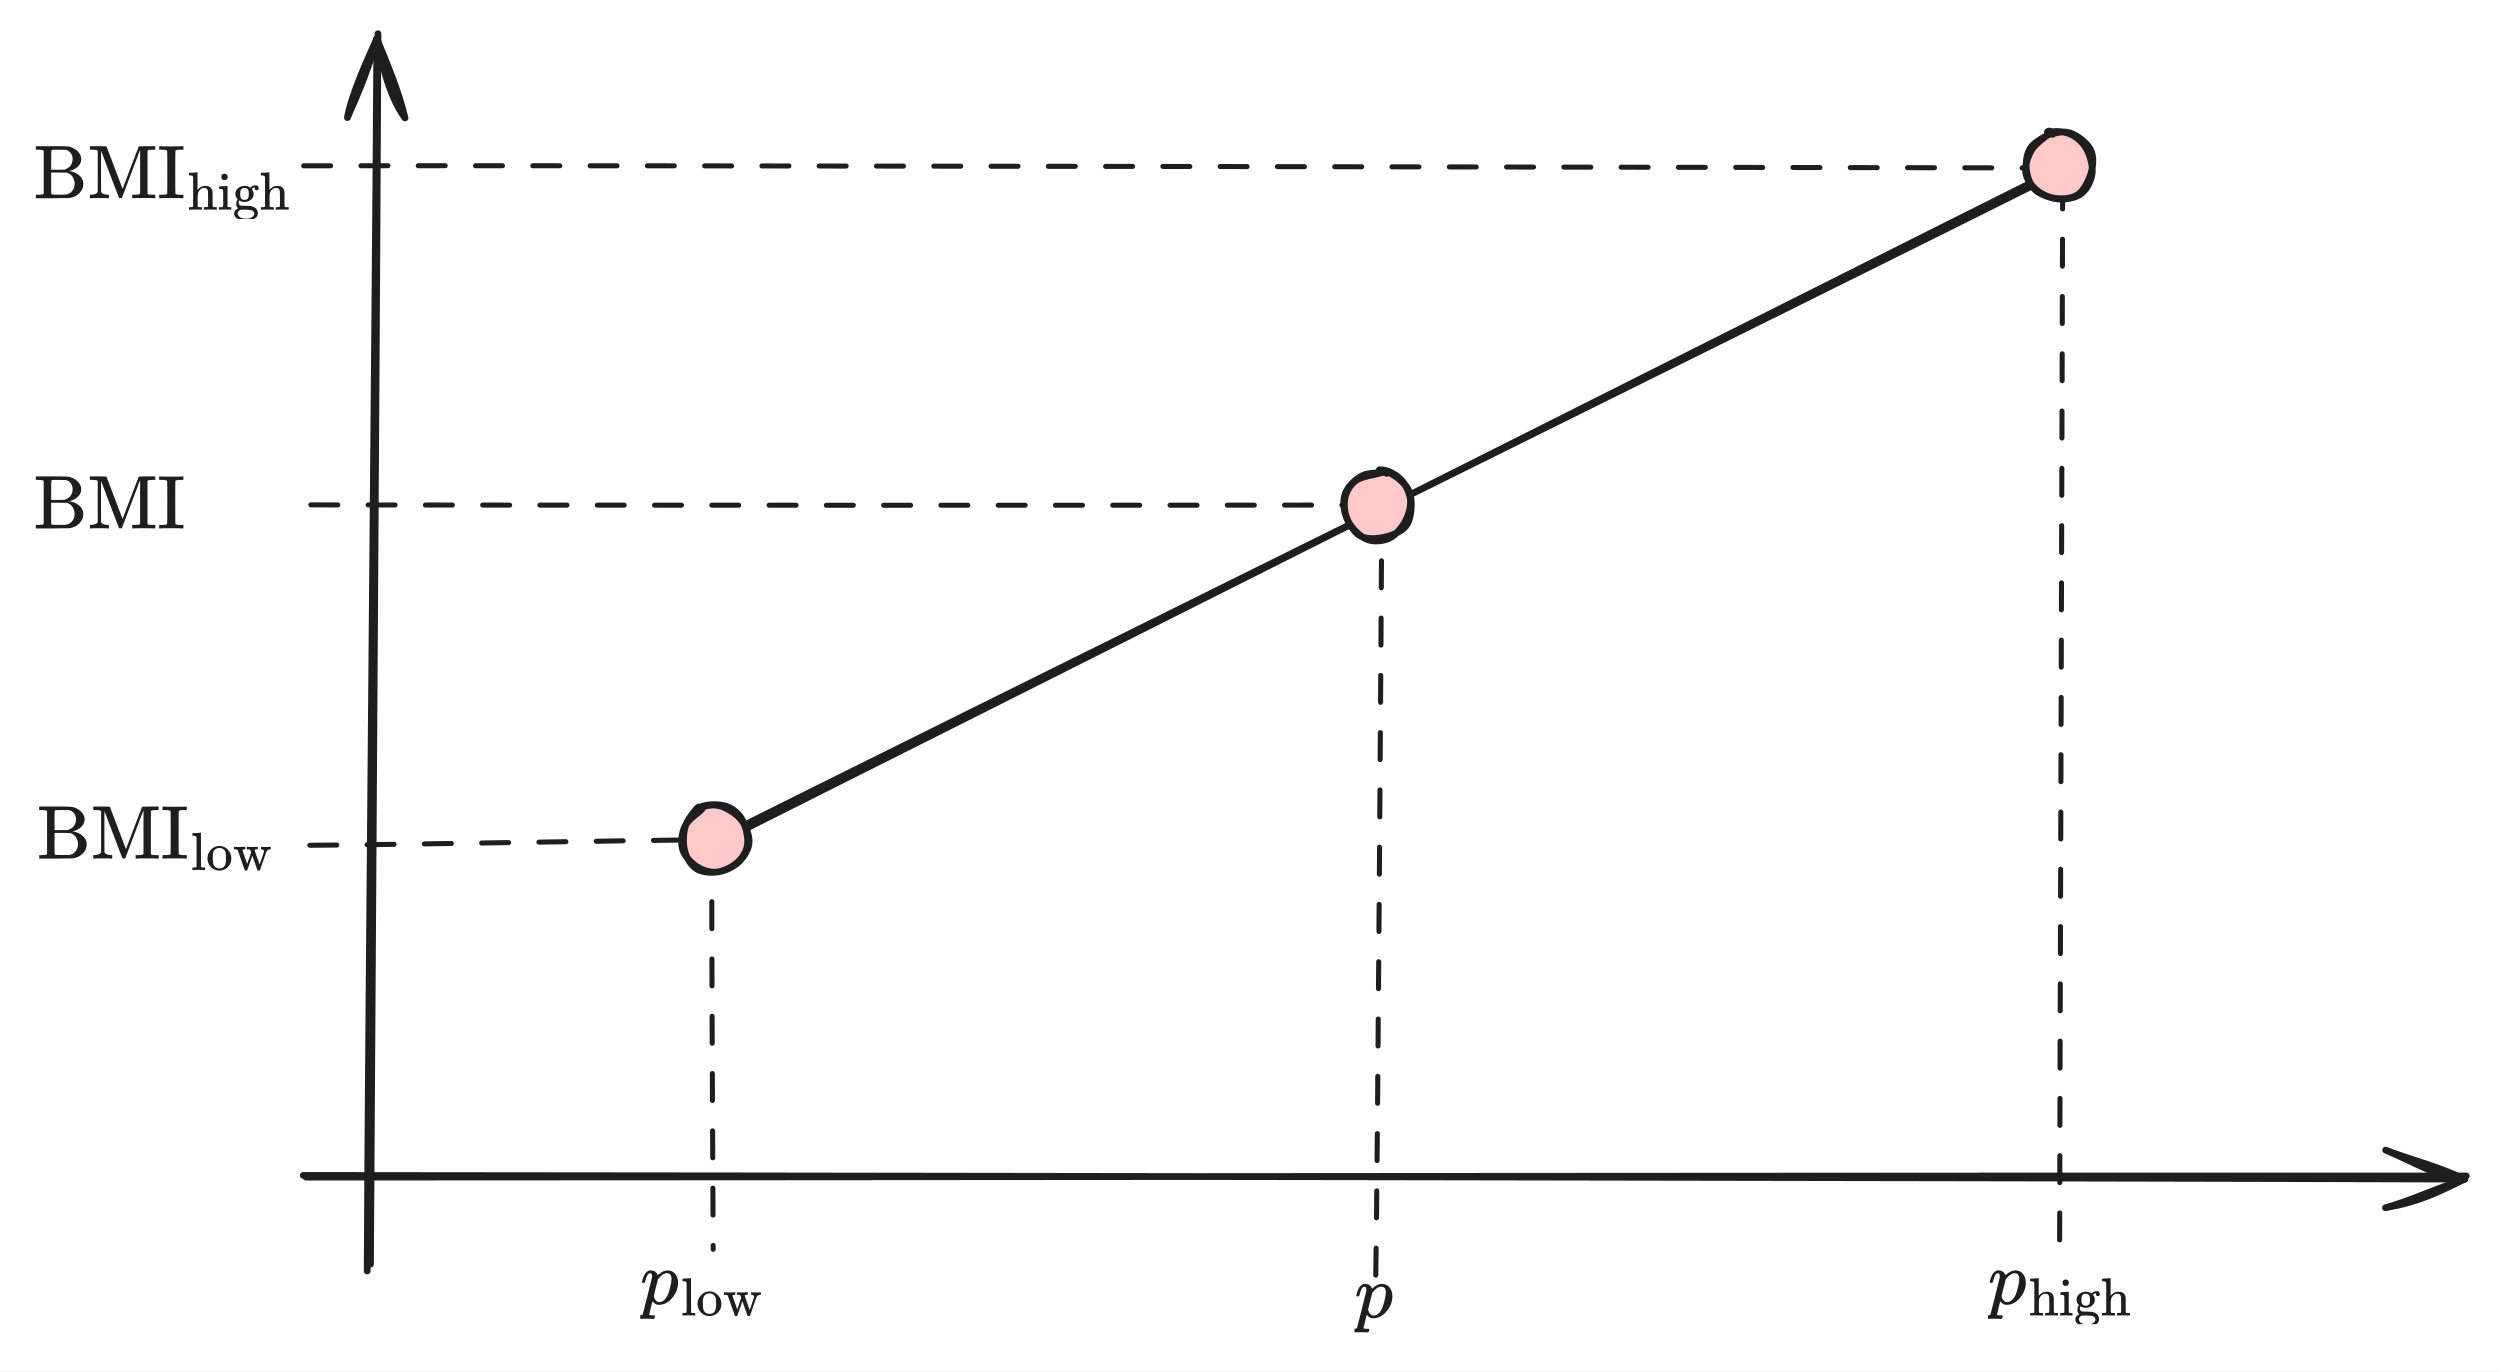
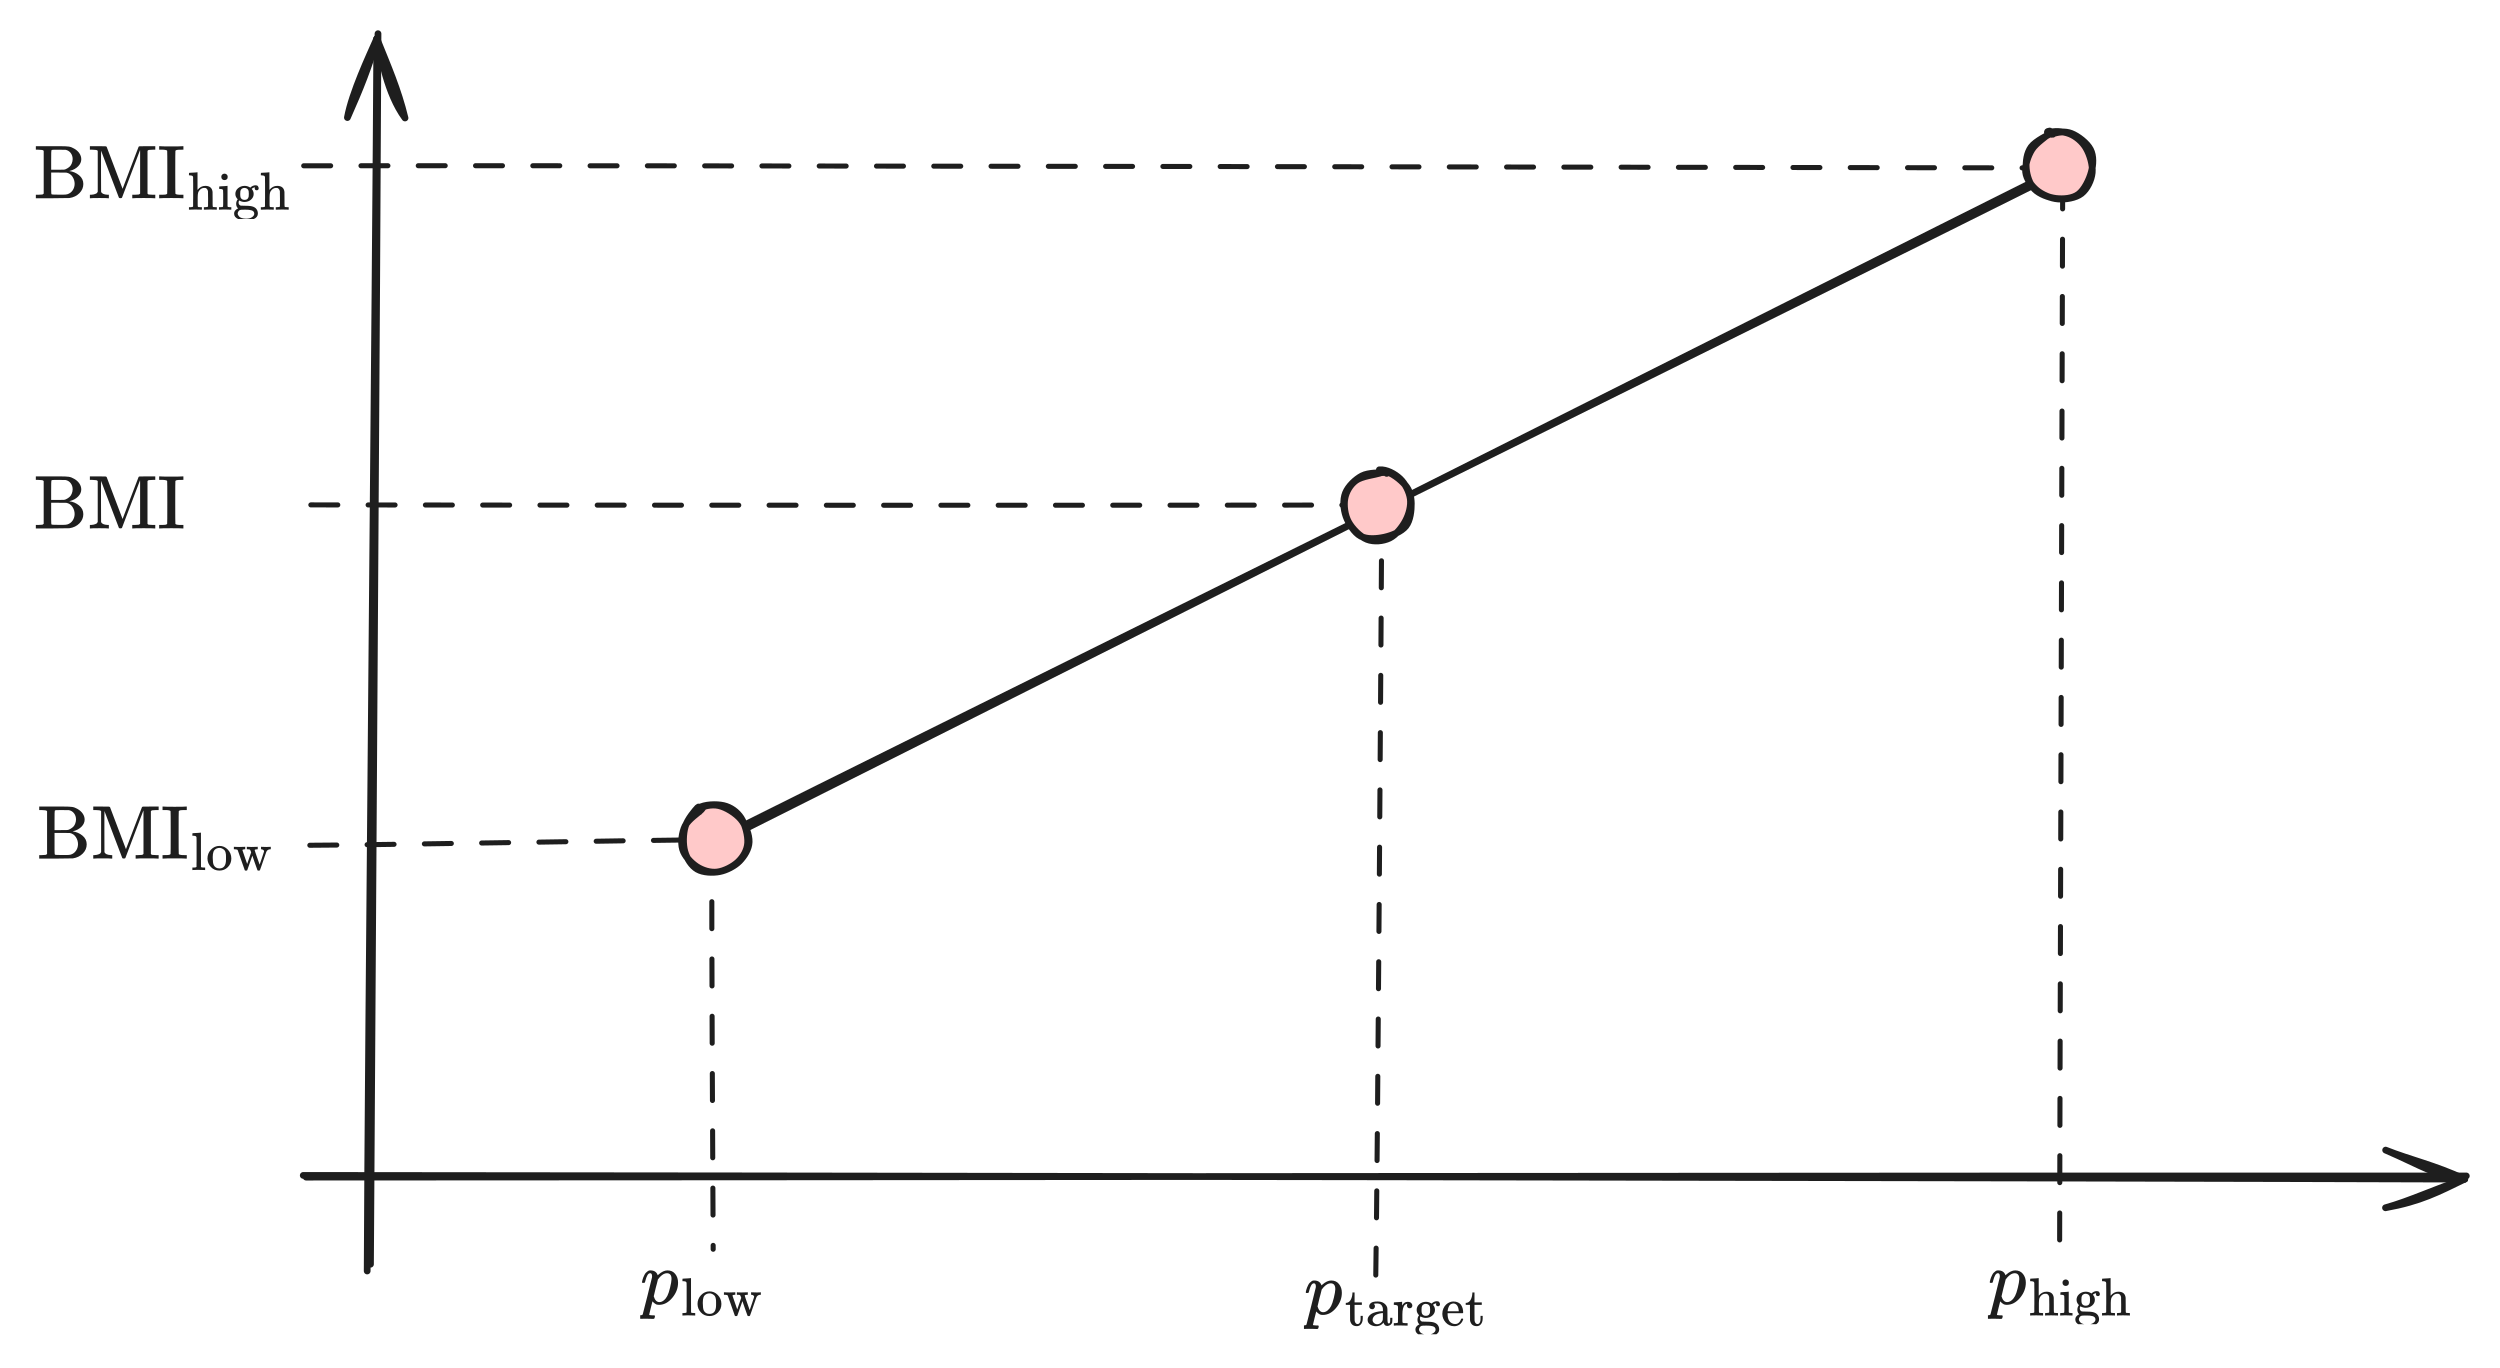
- <svg xmlns="http://www.w3.org/2000/svg" xmlns:xlink="http://www.w3.org/1999/xlink" version="1.1" viewBox="0 0 741.972 407" width="741.972" height="407">
+ <svg xmlns="http://www.w3.org/2000/svg" xmlns:xlink="http://www.w3.org/1999/xlink" version="1.1" viewBox="0 0 741.972 406" width="741.972" height="406">
  <defs>
    <style class="style-fonts">
      @font-face {
        font-family: "Virgil";
        src: url("https://excalidraw.com/Virgil.woff2");
      }
      @font-face {
        font-family: "Cascadia";
        src: url("https://excalidraw.com/Cascadia.woff2");
      }
      @font-face {
        font-family: "Assistant";
        src: url("https://excalidraw.com/Assistant-Regular.woff2");
      }
    </style>
  </defs>
-   <rect x="0" y="0" width="741.972" height="407" fill="#ffffff" />
+   <rect x="0" y="0" width="741.972" height="406" fill="#ffffff" />
  <g stroke-linecap="round">
    <g transform="translate(89.70224 348.3397) rotate(0 320.6752 0.9030505)">
      <path d="M1.15 1.02 C108.05 1.02, 535.38 0.56, 642.27 0.67 M0.3 0.51 C107.04 0.56, 534.8 1.21, 641.8 1.61" stroke="#1e1e1e" stroke-width="2" fill="none" />
    </g>
    <g transform="translate(89.70224 348.3397) rotate(0 320.6752 0.9030505)">
      <path d="M618.29 10.11 C628.74 8.23, 633.95 5.41, 641.8 1.61 M618.29 10.11 C625.56 8.08, 632.73 4.66, 641.8 1.61" stroke="#1e1e1e" stroke-width="2" fill="none" />
    </g>
    <g transform="translate(89.70224 348.3397) rotate(0 320.6752 0.9030505)">
      <path d="M618.33 -7 C628.86 -2.47, 634.05 1.11, 641.8 1.61 M618.33 -7 C625.62 -4.09, 632.78 -2.59, 641.8 1.61" stroke="#1e1e1e" stroke-width="2" fill="none" />
    </g>
  </g>
  <mask />
  <g stroke-linecap="round">
    <g transform="translate(109.0356 376.3397) rotate(0 1.008516 -183.0969)">
      <path d="M0.92 -1.13 C1.25 -62.36, 2.93 -305.57, 3.15 -366.34 M-0.06 0.88 C0.12 -59.63, 2.53 -303.43, 2.8 -364.88" stroke="#1e1e1e" stroke-width="2" fill="none" />
    </g>
    <g transform="translate(109.0356 376.3397) rotate(0 1.008516 -183.0969)">
      <path d="M11.17 -341.32 C5.77 -348.7, 4.1 -359.57, 2.8 -364.88 M11.17 -341.32 C9.14 -349.73, 6.12 -356.65, 2.8 -364.88" stroke="#1e1e1e" stroke-width="2" fill="none" />
    </g>
    <g transform="translate(109.0356 376.3397) rotate(0 1.008516 -183.0969)">
      <path d="M-5.93 -341.45 C-4.56 -348.91, 0.54 -359.73, 2.8 -364.88 M-5.93 -341.45 C-2.17 -349.9, 0.62 -356.77, 2.8 -364.88" stroke="#1e1e1e" stroke-width="2" fill="none" />
    </g>
  </g>
  <mask />
  <g stroke-linecap="round">
    <g transform="translate(611.0526 54.14577) rotate(0 0 160)">
      <path d="M1.13 -0.15 C1.01 53.45, 0.29 267.01, 0.21 320.47" stroke="#1e1e1e" stroke-width="1.5" fill="none" stroke-dasharray="8 9" />
    </g>
  </g>
  <mask />
  <g stroke-linecap="round">
    <g transform="translate(211.0526 250.1458) rotate(0 0 60)">
      <path d="M0.21 0.47 C0.12 20.59, 0.46 100.79, 0.61 120.62" stroke="#1e1e1e" stroke-width="1.5" fill="none" stroke-dasharray="8 9" />
    </g>
  </g>
  <mask />
  <g stroke-linecap="round">
    <g transform="translate(211.0526 250.1458) rotate(0 200 -100)">
      <path d="M0.61 0.62 C67.43 -32.89, 334.39 -167.24, 401.11 -200.56 M-0.52 -0.1 C66.21 -33.49, 333.88 -165.79, 400.74 -199.31" stroke="#1e1e1e" stroke-width="2" fill="none" />
    </g>
  </g>
  <mask />
  <g stroke-linecap="round">
    <g transform="translate(409 150) rotate(0 -0.7965856 114.0729)">
      <path d="M1.11 -0.56 C0.89 37.49, -0.09 190.91, -0.69 228.87" stroke="#1e1e1e" stroke-width="1.5" fill="none" stroke-dasharray="8 9" />
    </g>
  </g>
  <mask />
  <g stroke-linecap="round">
    <g transform="translate(91.05261 250.1458) rotate(0 60 0)">
      <path d="M0.9 0.72 C20.56 0.66, 99.03 -0.77, 119.08 -0.94" stroke="#1e1e1e" stroke-width="1.5" fill="none" stroke-dasharray="8 9" />
    </g>
  </g>
  <mask />
  <g stroke-linecap="round">
    <g transform="translate(91.05261 50.14577) rotate(0 260 0)">
      <path d="M-0.92 -0.94 C85.79 -1.11, 434.46 -0.44, 521.2 -0.3" stroke="#1e1e1e" stroke-width="1.5" fill="none" stroke-dasharray="8 9" />
    </g>
  </g>
  <mask />
  <g stroke-linecap="round">
    <g transform="translate(91.05261 150.1458) rotate(0 159.4737 -0.07288636)">
      <path d="M1.2 -0.3 C54.42 -0.19, 265.3 -0.14, 318.43 -0.26" stroke="#1e1e1e" stroke-width="1.5" fill="none" stroke-dasharray="8 9" />
    </g>
  </g>
  <mask />
  <g stroke-linecap="round" transform="translate(399 140) rotate(0 10 10)">
    <path d="M11.61 0.47 C13.73 0.66, 16.63 2.16, 17.95 3.81 C19.26 5.46, 19.52 8.33, 19.51 10.35 C19.51 12.38, 19.28 14.36, 17.93 15.95 C16.58 17.53, 13.64 19.36, 11.42 19.86 C9.2 20.37, 6.44 20.08, 4.6 18.98 C2.75 17.89, 1.01 15.39, 0.36 13.29 C-0.28 11.18, -0.06 8.4, 0.73 6.34 C1.51 4.28, 3.2 1.91, 5.07 0.92 C6.93 -0.08, 10.67 0.4, 11.93 0.36 C13.18 0.31, 12.6 0.52, 12.59 0.64 M11.33 -0.33 C13.39 -0.43, 16.11 0.83, 17.47 2.26 C18.84 3.7, 19.48 6.05, 19.53 8.26 C19.57 10.47, 18.77 13.56, 17.75 15.53 C16.72 17.5, 15.27 19.43, 13.38 20.08 C11.48 20.72, 8.38 20.2, 6.39 19.38 C4.4 18.57, 2.51 17.13, 1.45 15.18 C0.38 13.24, -0.32 9.82, -0.01 7.73 C0.3 5.64, 1.56 4.05, 3.31 2.65 C5.05 1.25, 9.19 -0.14, 10.47 -0.66 C11.75 -1.17, 10.92 -0.81, 11.01 -0.42" stroke="none" stroke-width="0" fill="#ffc9c9" />
    <path d="M11.76 -0.16 C13.89 0.11, 16.7 2.35, 18.04 3.95 C19.39 5.54, 19.82 7.39, 19.86 9.42 C19.89 11.45, 19.58 14.48, 18.25 16.15 C16.92 17.81, 14.13 18.93, 11.89 19.43 C9.66 19.92, 6.75 20.16, 4.84 19.13 C2.94 18.1, 1.24 15.38, 0.48 13.25 C-0.27 11.11, -0.48 8.35, 0.31 6.34 C1.1 4.34, 3.27 2.25, 5.21 1.23 C7.15 0.21, 10.73 0.35, 11.95 0.23 C13.17 0.11, 12.57 0.29, 12.54 0.5 M10.38 -0.57 C12.51 -0.74, 14.98 0.63, 16.51 2.07 C18.04 3.51, 19.28 5.97, 19.56 8.05 C19.83 10.13, 19.19 12.59, 18.16 14.54 C17.14 16.48, 15.32 18.78, 13.41 19.71 C11.5 20.63, 8.73 20.89, 6.7 20.09 C4.67 19.29, 2.32 16.92, 1.23 14.9 C0.13 12.88, -0.23 10.02, 0.14 7.97 C0.51 5.91, 1.73 3.83, 3.46 2.58 C5.18 1.32, 9.27 0.85, 10.48 0.44 C11.69 0.03, 10.76 0.16, 10.69 0.13" stroke="#1e1e1e" stroke-width="2" fill="none" />
  </g>
  <g stroke-linecap="round" transform="translate(601.0526 39.14577) rotate(341.5651 10 10)">
    <path d="M12.37 0.47 C14.32 0.78, 16.07 2.65, 17.38 4.22 C18.7 5.78, 20.29 7.79, 20.24 9.88 C20.19 11.96, 18.64 14.98, 17.1 16.7 C15.55 18.42, 13.08 19.94, 10.98 20.21 C8.87 20.48, 6.19 19.55, 4.46 18.33 C2.74 17.1, 1.24 14.92, 0.63 12.84 C0.02 10.75, 0.09 7.76, 0.82 5.83 C1.54 3.9, 3.06 2.19, 4.97 1.28 C6.88 0.36, 11.01 0.49, 12.26 0.35 C13.51 0.2, 12.48 0.21, 12.48 0.41 M10.78 -0.47 C12.62 -0.6, 14.73 0.38, 16.15 1.87 C17.57 3.36, 18.78 6.17, 19.27 8.46 C19.76 10.76, 20.03 13.77, 19.09 15.64 C18.15 17.51, 15.67 18.93, 13.62 19.66 C11.57 20.39, 8.91 20.83, 6.81 20.04 C4.7 19.24, 2.2 16.77, 0.97 14.89 C-0.25 13.01, -0.98 10.99, -0.54 8.77 C-0.11 6.55, 1.73 3.13, 3.59 1.56 C5.44 -0.01, 9.43 -0.52, 10.6 -0.64 C11.77 -0.75, 10.73 0.59, 10.62 0.87" stroke="none" stroke-width="0" fill="#ffc9c9" />
    <path d="M10.82 0.49 C12.81 0.41, 14.95 0.8, 16.55 2.13 C18.14 3.45, 20.08 6.31, 20.4 8.43 C20.73 10.56, 19.77 12.99, 18.5 14.9 C17.24 16.81, 14.88 19.24, 12.81 19.91 C10.74 20.59, 8.06 19.9, 6.08 18.97 C4.1 18.03, 1.85 16.2, 0.92 14.33 C0 12.45, 0.05 9.76, 0.55 7.74 C1.05 5.71, 2.15 3.44, 3.93 2.17 C5.71 0.9, 10.01 0.37, 11.23 0.11 C12.44 -0.15, 11.33 0.5, 11.24 0.61 M9.88 -0.24 C11.79 -0.35, 14.39 0.71, 15.96 2.02 C17.53 3.32, 18.82 5.42, 19.28 7.6 C19.75 9.79, 19.65 13.05, 18.72 15.12 C17.8 17.18, 15.73 19.28, 13.72 19.99 C11.71 20.69, 8.72 20.2, 6.67 19.34 C4.63 18.49, 2.56 16.64, 1.46 14.87 C0.35 13.09, -0.38 10.7, 0.03 8.71 C0.44 6.72, 2.17 4.4, 3.92 2.94 C5.66 1.48, 9.5 0.51, 10.5 -0.07 C11.5 -0.65, 10.01 -0.79, 9.91 -0.54" stroke="#1e1e1e" stroke-width="2" fill="none" />
  </g>
  <g stroke-linecap="round" transform="translate(202.0526 239.1458) rotate(341.5651 10 10)">
    <path d="M11.1 0.51 C13.12 0.59, 16.39 1.44, 17.81 3 C19.24 4.56, 19.73 7.6, 19.65 9.87 C19.57 12.14, 18.66 14.99, 17.32 16.62 C15.99 18.25, 13.64 19.35, 11.63 19.66 C9.62 19.96, 7.08 19.55, 5.26 18.46 C3.45 17.37, 1.59 15.06, 0.75 13.12 C-0.09 11.18, -0.43 8.76, 0.23 6.82 C0.9 4.88, 2.81 2.6, 4.74 1.47 C6.68 0.34, 10.54 0.16, 11.84 0.05 C13.14 -0.07, 12.52 0.53, 12.52 0.8 M8.42 -0.51 C10.23 -0.8, 12.94 0.31, 14.89 1.67 C16.83 3.02, 19.32 5.54, 20.09 7.62 C20.87 9.7, 20.41 12.15, 19.55 14.16 C18.68 16.16, 16.9 18.7, 14.88 19.63 C12.86 20.57, 9.69 20.27, 7.42 19.77 C5.15 19.28, 2.51 18.49, 1.26 16.65 C0 14.82, -0.42 11.11, -0.1 8.75 C0.22 6.4, 1.59 3.84, 3.15 2.51 C4.71 1.17, 8.37 1.11, 9.28 0.74 C10.2 0.37, 8.76 0.16, 8.65 0.3" stroke="none" stroke-width="0" fill="#ffc9c9" />
    <path d="M8.42 -0.34 C10.42 -0.86, 13.91 0.19, 15.76 1.32 C17.61 2.45, 18.97 4.33, 19.52 6.47 C20.06 8.6, 19.84 12.1, 19.01 14.1 C18.19 16.11, 16.45 17.61, 14.57 18.5 C12.69 19.39, 9.74 19.84, 7.72 19.42 C5.71 19.01, 3.76 17.62, 2.48 16.01 C1.21 14.4, 0 11.85, 0.09 9.75 C0.17 7.65, 1.48 4.99, 2.99 3.43 C4.49 1.86, 8.02 0.97, 9.11 0.38 C10.21 -0.2, 9.54 -0.23, 9.53 -0.07 M7.83 0.01 C9.7 -0.53, 12.43 -0.29, 14.34 0.84 C16.25 1.96, 18.42 4.57, 19.29 6.76 C20.15 8.94, 20.24 12, 19.52 13.95 C18.81 15.89, 16.85 17.51, 15 18.45 C13.15 19.38, 10.52 19.81, 8.41 19.53 C6.31 19.25, 3.68 18.25, 2.36 16.76 C1.05 15.27, 0.42 12.79, 0.53 10.6 C0.63 8.41, 1.69 5.48, 2.98 3.62 C4.26 1.76, 7.37 -0.09, 8.25 -0.56 C9.14 -1.03, 8.19 0.56, 8.28 0.79" stroke="#1e1e1e" stroke-width="2" fill="none" />
  </g>
  <g transform="translate(10 42) rotate(0 39.95 11.5)">
    <svg version="1.1" viewBox="0 0 79.9 23" width="79.9" height="23">
      <g font-family="Helvetica, Segoe UI Emoji" font-size="20px" color="#1e1e1e">
        <svg style="vertical-align: -0.669ex;" width="7.705ex" height="2.214ex" role="img" focusable="false" viewBox="-2.76 -2.76 96.035 27.6" x="0" y="1.388">
          <defs>
            <path id="MJX-2-TEX-N-42" d="M131 622Q124 629 120 631T104 634T61 637H28V683H229H267H346Q423 683 459 678T531 651Q574 627 599 590T624 512Q624 461 583 419T476 360L466 357Q539 348 595 302T651 187Q651 119 600 67T469 3Q456 1 242 0H28V46H61Q103 47 112 49T131 61V622ZM511 513Q511 560 485 594T416 636Q415 636 403 636T371 636T333 637Q266 637 251 636T232 628Q229 624 229 499V374H312L396 375L406 377Q410 378 417 380T442 393T474 417T499 456T511 513ZM537 188Q537 239 509 282T430 336L329 337H229V200V116Q229 57 234 52Q240 47 334 47H383Q425 47 443 53Q486 67 511 104T537 188Z" />
            <path id="MJX-2-TEX-N-4D" d="M132 622Q125 629 121 631T105 634T62 637H29V683H135Q221 683 232 682T249 675Q250 674 354 398L458 124L562 398Q666 674 668 675Q671 681 683 682T781 683H887V637H854Q814 636 803 634T785 622V61Q791 51 802 49T854 46H887V0H876Q855 3 736 3Q605 3 596 0H585V46H618Q660 47 669 49T688 61V347Q688 424 688 461T688 546T688 613L687 632Q454 14 450 7Q446 1 430 1T410 7Q409 9 292 316L176 624V606Q175 588 175 543T175 463T175 356L176 86Q187 50 261 46H278V0H269Q254 3 154 3Q52 3 37 0H29V46H46Q78 48 98 56T122 69T132 86V622Z" />
            <path id="MJX-2-TEX-N-49" d="M328 0Q307 3 180 3T32 0H21V46H43Q92 46 106 49T126 60Q128 63 128 342Q128 620 126 623Q122 628 118 630T96 635T43 637H21V683H32Q53 680 180 680T328 683H339V637H317Q268 637 254 634T234 623Q232 620 232 342Q232 63 234 60Q238 55 242 53T264 48T317 46H339V0H328Z" />
            <path id="MJX-2-TEX-N-68" d="M41 46H55Q94 46 102 60V68Q102 77 102 91T102 124T102 167T103 217T103 272T103 329Q103 366 103 407T103 482T102 542T102 586T102 603Q99 622 88 628T43 637H25V660Q25 683 27 683L37 684Q47 685 66 686T103 688Q120 689 140 690T170 693T181 694H184V367Q244 442 328 442Q451 442 463 329Q464 322 464 190V104Q464 66 466 59T477 49Q498 46 526 46H542V0H534L510 1Q487 2 460 2T422 3Q319 3 310 0H302V46H318Q379 46 379 62Q380 64 380 200Q379 335 378 343Q372 371 358 385T334 402T308 404Q263 404 229 370Q202 343 195 315T187 232V168V108Q187 78 188 68T191 55T200 49Q221 46 249 46H265V0H257L234 1Q210 2 183 2T145 3Q42 3 33 0H25V46H41Z" />
            <path id="MJX-2-TEX-N-69" d="M69 609Q69 637 87 653T131 669Q154 667 171 652T188 609Q188 579 171 564T129 549Q104 549 87 564T69 609ZM247 0Q232 3 143 3Q132 3 106 3T56 1L34 0H26V46H42Q70 46 91 49Q100 53 102 60T104 102V205V293Q104 345 102 359T88 378Q74 385 41 385H30V408Q30 431 32 431L42 432Q52 433 70 434T106 436Q123 437 142 438T171 441T182 442H185V62Q190 52 197 50T232 46H255V0H247Z" />
            <path id="MJX-2-TEX-N-67" d="M329 409Q373 453 429 453Q459 453 472 434T485 396Q485 382 476 371T449 360Q416 360 412 390Q410 404 415 411Q415 412 416 414V415Q388 412 363 393Q355 388 355 386Q355 385 359 381T368 369T379 351T388 325T392 292Q392 230 343 187T222 143Q172 143 123 171Q112 153 112 133Q112 98 138 81Q147 75 155 75T227 73Q311 72 335 67Q396 58 431 26Q470 -13 470 -72Q470 -139 392 -175Q332 -206 250 -206Q167 -206 107 -175Q29 -140 29 -75Q29 -39 50 -15T92 18L103 24Q67 55 67 108Q67 155 96 193Q52 237 52 292Q52 355 102 398T223 442Q274 442 318 416L329 409ZM299 343Q294 371 273 387T221 404Q192 404 171 388T145 343Q142 326 142 292Q142 248 149 227T179 192Q196 182 222 182Q244 182 260 189T283 207T294 227T299 242Q302 258 302 292T299 343ZM403 -75Q403 -50 389 -34T348 -11T299 -2T245 0H218Q151 0 138 -6Q118 -15 107 -34T95 -74Q95 -84 101 -97T122 -127T170 -155T250 -167Q319 -167 361 -139T403 -75Z" />
          </defs>
          <g stroke="currentColor" fill="currentColor" stroke-width="0" transform="translate(-2.76 16.501) scale(0.02820067) scale(1,-1)">
            <g data-mml-node="math">
              <g data-mml-node="msub">
                <g data-mml-node="mtext">
                  <use data-c="42" xlink:href="#MJX-2-TEX-N-42" />
                  <use data-c="4D" xlink:href="#MJX-2-TEX-N-4D" transform="translate(708,0)" />
                  <use data-c="49" xlink:href="#MJX-2-TEX-N-49" transform="translate(1625,0)" />
                </g>
                <g data-mml-node="TeXAtom" transform="translate(2019,-150) scale(0.707)" data-mjx-texclass="ORD">
                  <g data-mml-node="mtext">
                    <use data-c="68" xlink:href="#MJX-2-TEX-N-68" />
                    <use data-c="69" xlink:href="#MJX-2-TEX-N-69" transform="translate(556,0)" />
                    <use data-c="67" xlink:href="#MJX-2-TEX-N-67" transform="translate(834,0)" />
                    <use data-c="68" xlink:href="#MJX-2-TEX-N-68" transform="translate(1334,0)" />
                  </g>
                </g>
              </g>
            </g>
          </g>
        </svg>
      </g>
    </svg>
  </g>
  <g transform="translate(11 238) rotate(0 36.71875 11.5)">
    <svg version="1.1" viewBox="0 0 73.438 23" width="73.438" height="23">
      <g font-family="Helvetica, Segoe UI Emoji" font-size="20px" color="#1e1e1e">
        <svg style="vertical-align: -0.357ex;" width="7.081ex" height="1.902ex" role="img" focusable="false" viewBox="-2.76 -2.76 102.735 27.6" x="0" y="1.375">
          <defs>
            <path id="MJX-3-TEX-N-42" d="M131 622Q124 629 120 631T104 634T61 637H28V683H229H267H346Q423 683 459 678T531 651Q574 627 599 590T624 512Q624 461 583 419T476 360L466 357Q539 348 595 302T651 187Q651 119 600 67T469 3Q456 1 242 0H28V46H61Q103 47 112 49T131 61V622ZM511 513Q511 560 485 594T416 636Q415 636 403 636T371 636T333 637Q266 637 251 636T232 628Q229 624 229 499V374H312L396 375L406 377Q410 378 417 380T442 393T474 417T499 456T511 513ZM537 188Q537 239 509 282T430 336L329 337H229V200V116Q229 57 234 52Q240 47 334 47H383Q425 47 443 53Q486 67 511 104T537 188Z" />
            <path id="MJX-3-TEX-N-4D" d="M132 622Q125 629 121 631T105 634T62 637H29V683H135Q221 683 232 682T249 675Q250 674 354 398L458 124L562 398Q666 674 668 675Q671 681 683 682T781 683H887V637H854Q814 636 803 634T785 622V61Q791 51 802 49T854 46H887V0H876Q855 3 736 3Q605 3 596 0H585V46H618Q660 47 669 49T688 61V347Q688 424 688 461T688 546T688 613L687 632Q454 14 450 7Q446 1 430 1T410 7Q409 9 292 316L176 624V606Q175 588 175 543T175 463T175 356L176 86Q187 50 261 46H278V0H269Q254 3 154 3Q52 3 37 0H29V46H46Q78 48 98 56T122 69T132 86V622Z" />
            <path id="MJX-3-TEX-N-49" d="M328 0Q307 3 180 3T32 0H21V46H43Q92 46 106 49T126 60Q128 63 128 342Q128 620 126 623Q122 628 118 630T96 635T43 637H21V683H32Q53 680 180 680T328 683H339V637H317Q268 637 254 634T234 623Q232 620 232 342Q232 63 234 60Q238 55 242 53T264 48T317 46H339V0H328Z" />
            <path id="MJX-3-TEX-N-6C" d="M42 46H56Q95 46 103 60V68Q103 77 103 91T103 124T104 167T104 217T104 272T104 329Q104 366 104 407T104 482T104 542T103 586T103 603Q100 622 89 628T44 637H26V660Q26 683 28 683L38 684Q48 685 67 686T104 688Q121 689 141 690T171 693T182 694H185V379Q185 62 186 60Q190 52 198 49Q219 46 247 46H263V0H255L232 1Q209 2 183 2T145 3T107 3T57 1L34 0H26V46H42Z" />
            <path id="MJX-3-TEX-N-6F" d="M28 214Q28 309 93 378T250 448Q340 448 405 380T471 215Q471 120 407 55T250 -10Q153 -10 91 57T28 214ZM250 30Q372 30 372 193V225V250Q372 272 371 288T364 326T348 362T317 390T268 410Q263 411 252 411Q222 411 195 399Q152 377 139 338T126 246V226Q126 130 145 91Q177 30 250 30Z" />
            <path id="MJX-3-TEX-N-77" d="M90 368Q84 378 76 380T40 385H18V431H24L43 430Q62 430 84 429T116 428Q206 428 221 431H229V385H215Q177 383 177 368Q177 367 221 239L265 113L339 328L333 345Q323 374 316 379Q308 384 278 385H258V431H264Q270 428 348 428Q439 428 454 431H461V385H452Q404 385 404 369Q404 366 418 324T449 234T481 143L496 100L537 219Q579 341 579 347Q579 363 564 373T530 385H522V431H529Q541 428 624 428Q692 428 698 431H703V385H697Q696 385 691 385T682 384Q635 377 619 334L559 161Q546 124 528 71Q508 12 503 1T487 -11H479Q460 -11 456 -4Q455 -3 407 133L361 267Q359 263 266 -4Q261 -11 243 -11H238Q225 -11 220 -3L90 368Z" />
          </defs>
          <g stroke="currentColor" fill="currentColor" stroke-width="0" transform="translate(-2.76 19.66) scale(0.03282588) scale(1,-1)">
            <g data-mml-node="math">
              <g data-mml-node="msub">
                <g data-mml-node="mtext">
                  <use data-c="42" xlink:href="#MJX-3-TEX-N-42" />
                  <use data-c="4D" xlink:href="#MJX-3-TEX-N-4D" transform="translate(708,0)" />
                  <use data-c="49" xlink:href="#MJX-3-TEX-N-49" transform="translate(1625,0)" />
                </g>
                <g data-mml-node="TeXAtom" transform="translate(2019,-150) scale(0.707)" data-mjx-texclass="ORD">
                  <g data-mml-node="mtext">
                    <use data-c="6C" xlink:href="#MJX-3-TEX-N-6C" />
                    <use data-c="6F" xlink:href="#MJX-3-TEX-N-6F" transform="translate(278,0)" />
                    <use data-c="77" xlink:href="#MJX-3-TEX-N-77" transform="translate(778,0)" />
                  </g>
                </g>
              </g>
            </g>
          </g>
        </svg>
      </g>
    </svg>
  </g>
  <g transform="translate(190 370) rotate(0 19.3125 11.5)">
    <svg version="1.1" viewBox="0 0 38.625 23" width="38.625" height="23">
      <g font-family="Helvetica, Segoe UI Emoji" font-size="20px" color="#1e1e1e">
        <svg style="vertical-align: -0.439ex;" width="3.725ex" height="1.439ex" role="img" focusable="false" viewBox="-2.76 -2.76 71.461 27.6" x="0" y="7.037">
          <defs>
            <path id="MJX-4-TEX-I-1D45D" d="M23 287Q24 290 25 295T30 317T40 348T55 381T75 411T101 433T134 442Q209 442 230 378L240 387Q302 442 358 442Q423 442 460 395T497 281Q497 173 421 82T249 -10Q227 -10 210 -4Q199 1 187 11T168 28L161 36Q160 35 139 -51T118 -138Q118 -144 126 -145T163 -148H188Q194 -155 194 -157T191 -175Q188 -187 185 -190T172 -194Q170 -194 161 -194T127 -193T65 -192Q-5 -192 -24 -194H-32Q-39 -187 -39 -183Q-37 -156 -26 -148H-6Q28 -147 33 -136Q36 -130 94 103T155 350Q156 355 156 364Q156 405 131 405Q109 405 94 377T71 316T59 280Q57 278 43 278H29Q23 284 23 287ZM178 102Q200 26 252 26Q282 26 310 49T356 107Q374 141 392 215T411 325V331Q411 405 350 405Q339 405 328 402T306 393T286 380T269 365T254 350T243 336T235 326L232 322Q232 321 229 308T218 264T204 212Q178 106 178 102Z" />
            <path id="MJX-4-TEX-N-6C" d="M42 46H56Q95 46 103 60V68Q103 77 103 91T103 124T104 167T104 217T104 272T104 329Q104 366 104 407T104 482T104 542T103 586T103 603Q100 622 89 628T44 637H26V660Q26 683 28 683L38 684Q48 685 67 686T104 688Q121 689 141 690T171 693T182 694H185V379Q185 62 186 60Q190 52 198 49Q219 46 247 46H263V0H255L232 1Q209 2 183 2T145 3T107 3T57 1L34 0H26V46H42Z" />
            <path id="MJX-4-TEX-N-6F" d="M28 214Q28 309 93 378T250 448Q340 448 405 380T471 215Q471 120 407 55T250 -10Q153 -10 91 57T28 214ZM250 30Q372 30 372 193V225V250Q372 272 371 288T364 326T348 362T317 390T268 410Q263 411 252 411Q222 411 195 399Q152 377 139 338T126 246V226Q126 130 145 91Q177 30 250 30Z" />
            <path id="MJX-4-TEX-N-77" d="M90 368Q84 378 76 380T40 385H18V431H24L43 430Q62 430 84 429T116 428Q206 428 221 431H229V385H215Q177 383 177 368Q177 367 221 239L265 113L339 328L333 345Q323 374 316 379Q308 384 278 385H258V431H264Q270 428 348 428Q439 428 454 431H461V385H452Q404 385 404 369Q404 366 418 324T449 234T481 143L496 100L537 219Q579 341 579 347Q579 363 564 373T530 385H522V431H529Q541 428 624 428Q692 428 698 431H703V385H697Q696 385 691 385T682 384Q635 377 619 334L559 161Q546 124 528 71Q508 12 503 1T487 -11H479Q460 -11 456 -4Q455 -3 407 133L361 267Q359 263 266 -4Q261 -11 243 -11H238Q225 -11 220 -3L90 368Z" />
          </defs>
          <g stroke="currentColor" fill="currentColor" stroke-width="0" transform="translate(-2.76 16.421) scale(0.04339623) scale(1,-1)">
            <g data-mml-node="math">
              <g data-mml-node="msub">
                <g data-mml-node="mi">
                  <use data-c="1D45D" xlink:href="#MJX-4-TEX-I-1D45D" />
                </g>
                <g data-mml-node="mtext" transform="translate(536,-150) scale(0.707)">
                  <use data-c="6C" xlink:href="#MJX-4-TEX-N-6C" />
                  <use data-c="6F" xlink:href="#MJX-4-TEX-N-6F" transform="translate(278,0)" />
                  <use data-c="77" xlink:href="#MJX-4-TEX-N-77" transform="translate(778,0)" />
                </g>
              </g>
            </g>
          </g>
        </svg>
      </g>
    </svg>
  </g>
  <g transform="translate(590 370) rotate(0 22.55 11.5)">
    <svg version="1.1" viewBox="0 0 45.1 23" width="45.1" height="23">
      <g font-family="Helvetica, Segoe UI Emoji" font-size="20px" color="#1e1e1e">
        <svg style="vertical-align: -0.669ex;" width="4.349ex" height="1.669ex" role="img" focusable="false" viewBox="-2.76 -2.76 71.924 27.6" x="0" y="7.037">
          <defs>
            <path id="MJX-5-TEX-I-1D45D" d="M23 287Q24 290 25 295T30 317T40 348T55 381T75 411T101 433T134 442Q209 442 230 378L240 387Q302 442 358 442Q423 442 460 395T497 281Q497 173 421 82T249 -10Q227 -10 210 -4Q199 1 187 11T168 28L161 36Q160 35 139 -51T118 -138Q118 -144 126 -145T163 -148H188Q194 -155 194 -157T191 -175Q188 -187 185 -190T172 -194Q170 -194 161 -194T127 -193T65 -192Q-5 -192 -24 -194H-32Q-39 -187 -39 -183Q-37 -156 -26 -148H-6Q28 -147 33 -136Q36 -130 94 103T155 350Q156 355 156 364Q156 405 131 405Q109 405 94 377T71 316T59 280Q57 278 43 278H29Q23 284 23 287ZM178 102Q200 26 252 26Q282 26 310 49T356 107Q374 141 392 215T411 325V331Q411 405 350 405Q339 405 328 402T306 393T286 380T269 365T254 350T243 336T235 326L232 322Q232 321 229 308T218 264T204 212Q178 106 178 102Z" />
            <path id="MJX-5-TEX-N-68" d="M41 46H55Q94 46 102 60V68Q102 77 102 91T102 124T102 167T103 217T103 272T103 329Q103 366 103 407T103 482T102 542T102 586T102 603Q99 622 88 628T43 637H25V660Q25 683 27 683L37 684Q47 685 66 686T103 688Q120 689 140 690T170 693T181 694H184V367Q244 442 328 442Q451 442 463 329Q464 322 464 190V104Q464 66 466 59T477 49Q498 46 526 46H542V0H534L510 1Q487 2 460 2T422 3Q319 3 310 0H302V46H318Q379 46 379 62Q380 64 380 200Q379 335 378 343Q372 371 358 385T334 402T308 404Q263 404 229 370Q202 343 195 315T187 232V168V108Q187 78 188 68T191 55T200 49Q221 46 249 46H265V0H257L234 1Q210 2 183 2T145 3Q42 3 33 0H25V46H41Z" />
            <path id="MJX-5-TEX-N-69" d="M69 609Q69 637 87 653T131 669Q154 667 171 652T188 609Q188 579 171 564T129 549Q104 549 87 564T69 609ZM247 0Q232 3 143 3Q132 3 106 3T56 1L34 0H26V46H42Q70 46 91 49Q100 53 102 60T104 102V205V293Q104 345 102 359T88 378Q74 385 41 385H30V408Q30 431 32 431L42 432Q52 433 70 434T106 436Q123 437 142 438T171 441T182 442H185V62Q190 52 197 50T232 46H255V0H247Z" />
            <path id="MJX-5-TEX-N-67" d="M329 409Q373 453 429 453Q459 453 472 434T485 396Q485 382 476 371T449 360Q416 360 412 390Q410 404 415 411Q415 412 416 414V415Q388 412 363 393Q355 388 355 386Q355 385 359 381T368 369T379 351T388 325T392 292Q392 230 343 187T222 143Q172 143 123 171Q112 153 112 133Q112 98 138 81Q147 75 155 75T227 73Q311 72 335 67Q396 58 431 26Q470 -13 470 -72Q470 -139 392 -175Q332 -206 250 -206Q167 -206 107 -175Q29 -140 29 -75Q29 -39 50 -15T92 18L103 24Q67 55 67 108Q67 155 96 193Q52 237 52 292Q52 355 102 398T223 442Q274 442 318 416L329 409ZM299 343Q294 371 273 387T221 404Q192 404 171 388T145 343Q142 326 142 292Q142 248 149 227T179 192Q196 182 222 182Q244 182 260 189T283 207T294 227T299 242Q302 258 302 292T299 343ZM403 -75Q403 -50 389 -34T348 -11T299 -2T245 0H218Q151 0 138 -6Q118 -15 107 -34T95 -74Q95 -84 101 -97T122 -127T170 -155T250 -167Q319 -167 361 -139T403 -75Z" />
          </defs>
          <g stroke="currentColor" fill="currentColor" stroke-width="0" transform="translate(-2.76 13.777) scale(0.03741358) scale(1,-1)">
            <g data-mml-node="math">
              <g data-mml-node="msub">
                <g data-mml-node="mi">
                  <use data-c="1D45D" xlink:href="#MJX-5-TEX-I-1D45D" />
                </g>
                <g data-mml-node="mtext" transform="translate(536,-150) scale(0.707)">
                  <use data-c="68" xlink:href="#MJX-5-TEX-N-68" />
                  <use data-c="69" xlink:href="#MJX-5-TEX-N-69" transform="translate(556,0)" />
                  <use data-c="67" xlink:href="#MJX-5-TEX-N-67" transform="translate(834,0)" />
                  <use data-c="68" xlink:href="#MJX-5-TEX-N-68" transform="translate(1334,0)" />
                </g>
              </g>
            </g>
          </g>
        </svg>
      </g>
    </svg>
  </g>
  <g transform="translate(10 140) rotate(0 23.29375 11.5)">
    <svg version="1.1" viewBox="0 0 46.588 23" width="46.588" height="23">
      <g font-family="Helvetica, Segoe UI Emoji" font-size="20px" color="#1e1e1e">
        <svg style="vertical-align: 0;" width="4.493ex" height="1.545ex" role="img" focusable="false" viewBox="-2.76 -2.76 80.254 27.6" x="0" y="1.388">
          <defs>
            <path id="MJX-6-TEX-N-42" d="M131 622Q124 629 120 631T104 634T61 637H28V683H229H267H346Q423 683 459 678T531 651Q574 627 599 590T624 512Q624 461 583 419T476 360L466 357Q539 348 595 302T651 187Q651 119 600 67T469 3Q456 1 242 0H28V46H61Q103 47 112 49T131 61V622ZM511 513Q511 560 485 594T416 636Q415 636 403 636T371 636T333 637Q266 637 251 636T232 628Q229 624 229 499V374H312L396 375L406 377Q410 378 417 380T442 393T474 417T499 456T511 513ZM537 188Q537 239 509 282T430 336L329 337H229V200V116Q229 57 234 52Q240 47 334 47H383Q425 47 443 53Q486 67 511 104T537 188Z" />
            <path id="MJX-6-TEX-N-4D" d="M132 622Q125 629 121 631T105 634T62 637H29V683H135Q221 683 232 682T249 675Q250 674 354 398L458 124L562 398Q666 674 668 675Q671 681 683 682T781 683H887V637H854Q814 636 803 634T785 622V61Q791 51 802 49T854 46H887V0H876Q855 3 736 3Q605 3 596 0H585V46H618Q660 47 669 49T688 61V347Q688 424 688 461T688 546T688 613L687 632Q454 14 450 7Q446 1 430 1T410 7Q409 9 292 316L176 624V606Q175 588 175 543T175 463T175 356L176 86Q187 50 261 46H278V0H269Q254 3 154 3Q52 3 37 0H29V46H46Q78 48 98 56T122 69T132 86V622Z" />
            <path id="MJX-6-TEX-N-49" d="M328 0Q307 3 180 3T32 0H21V46H43Q92 46 106 49T126 60Q128 63 128 342Q128 620 126 623Q122 628 118 630T96 635T43 637H21V683H32Q53 680 180 680T328 683H339V637H317Q268 637 254 634T234 623Q232 620 232 342Q232 63 234 60Q238 55 242 53T264 48T317 46H339V0H328Z" />
          </defs>
          <g stroke="currentColor" fill="currentColor" stroke-width="0" transform="translate(-2.76 24.84) scale(0.04040996) scale(1,-1)">
            <g data-mml-node="math">
              <g data-mml-node="mtext">
                <use data-c="42" xlink:href="#MJX-6-TEX-N-42" />
                <use data-c="4D" xlink:href="#MJX-6-TEX-N-4D" transform="translate(708,0)" />
                <use data-c="49" xlink:href="#MJX-6-TEX-N-49" transform="translate(1625,0)" />
              </g>
            </g>
          </g>
        </svg>
      </g>
    </svg>
  </g>
-   <g transform="translate(402 374) rotate(0 5.9 11.5)">
-     <svg version="1.1" viewBox="0 0 11.8 23" width="11.8" height="23">
-       <g font-family="Helvetica, Segoe UI Emoji" font-size="20px" color="#1e1e1e">
-         <svg style="vertical-align: -0.439ex;" width="1.138ex" height="1.439ex" role="img" focusable="false" viewBox="-2.76 -2.76 21.828 27.6" x="0" y="7.037">
-           <defs>
-             <path id="MJX-7-TEX-I-1D45D" d="M23 287Q24 290 25 295T30 317T40 348T55 381T75 411T101 433T134 442Q209 442 230 378L240 387Q302 442 358 442Q423 442 460 395T497 281Q497 173 421 82T249 -10Q227 -10 210 -4Q199 1 187 11T168 28L161 36Q160 35 139 -51T118 -138Q118 -144 126 -145T163 -148H188Q194 -155 194 -157T191 -175Q188 -187 185 -190T172 -194Q170 -194 161 -194T127 -193T65 -192Q-5 -192 -24 -194H-32Q-39 -187 -39 -183Q-37 -156 -26 -148H-6Q28 -147 33 -136Q36 -130 94 103T155 350Q156 355 156 364Q156 405 131 405Q109 405 94 377T71 316T59 280Q57 278 43 278H29Q23 284 23 287ZM178 102Q200 26 252 26Q282 26 310 49T356 107Q374 141 392 215T411 325V331Q411 405 350 405Q339 405 328 402T306 393T286 380T269 365T254 350T243 336T235 326L232 322Q232 321 229 308T218 264T204 212Q178 106 178 102Z" />
-           </defs>
-           <g stroke="currentColor" fill="currentColor" stroke-width="0" transform="translate(-2.76 16.421) scale(0.04339623) scale(1,-1)">
-             <g data-mml-node="math">
-               <g data-mml-node="mi">
-                 <use data-c="1D45D" xlink:href="#MJX-7-TEX-I-1D45D" />
+   <g transform="translate(387 373) rotate(0 28.55625 11.5)">
+     <svg version="1.1" viewBox="0 0 57.112 23" width="57.112" height="23">
+       <g font-family="Helvetica, Segoe UI Emoji" font-size="20px" color="#1e1e1e">
+         <svg style="vertical-align: -0.669ex;" width="5.508ex" height="1.669ex" role="img" focusable="false" viewBox="-2.76 -2.76 91.08 27.6" x="0" y="7.037">
+           <defs>
+             <path id="MJX-9-TEX-I-1D45D" d="M23 287Q24 290 25 295T30 317T40 348T55 381T75 411T101 433T134 442Q209 442 230 378L240 387Q302 442 358 442Q423 442 460 395T497 281Q497 173 421 82T249 -10Q227 -10 210 -4Q199 1 187 11T168 28L161 36Q160 35 139 -51T118 -138Q118 -144 126 -145T163 -148H188Q194 -155 194 -157T191 -175Q188 -187 185 -190T172 -194Q170 -194 161 -194T127 -193T65 -192Q-5 -192 -24 -194H-32Q-39 -187 -39 -183Q-37 -156 -26 -148H-6Q28 -147 33 -136Q36 -130 94 103T155 350Q156 355 156 364Q156 405 131 405Q109 405 94 377T71 316T59 280Q57 278 43 278H29Q23 284 23 287ZM178 102Q200 26 252 26Q282 26 310 49T356 107Q374 141 392 215T411 325V331Q411 405 350 405Q339 405 328 402T306 393T286 380T269 365T254 350T243 336T235 326L232 322Q232 321 229 308T218 264T204 212Q178 106 178 102Z" />
+             <path id="MJX-9-TEX-N-74" d="M27 422Q80 426 109 478T141 600V615H181V431H316V385H181V241Q182 116 182 100T189 68Q203 29 238 29Q282 29 292 100Q293 108 293 146V181H333V146V134Q333 57 291 17Q264 -10 221 -10Q187 -10 162 2T124 33T105 68T98 100Q97 107 97 248V385H18V422H27Z" />
+             <path id="MJX-9-TEX-N-61" d="M137 305T115 305T78 320T63 359Q63 394 97 421T218 448Q291 448 336 416T396 340Q401 326 401 309T402 194V124Q402 76 407 58T428 40Q443 40 448 56T453 109V145H493V106Q492 66 490 59Q481 29 455 12T400 -6T353 12T329 54V58L327 55Q325 52 322 49T314 40T302 29T287 17T269 6T247 -2T221 -8T190 -11Q130 -11 82 20T34 107Q34 128 41 147T68 188T116 225T194 253T304 268H318V290Q318 324 312 340Q290 411 215 411Q197 411 181 410T156 406T148 403Q170 388 170 359Q170 334 154 320ZM126 106Q126 75 150 51T209 26Q247 26 276 49T315 109Q317 116 318 175Q318 233 317 233Q309 233 296 232T251 223T193 203T147 166T126 106Z" />
+             <path id="MJX-9-TEX-N-72" d="M36 46H50Q89 46 97 60V68Q97 77 97 91T98 122T98 161T98 203Q98 234 98 269T98 328L97 351Q94 370 83 376T38 385H20V408Q20 431 22 431L32 432Q42 433 60 434T96 436Q112 437 131 438T160 441T171 442H174V373Q213 441 271 441H277Q322 441 343 419T364 373Q364 352 351 337T313 322Q288 322 276 338T263 372Q263 381 265 388T270 400T273 405Q271 407 250 401Q234 393 226 386Q179 341 179 207V154Q179 141 179 127T179 101T180 81T180 66V61Q181 59 183 57T188 54T193 51T200 49T207 48T216 47T225 47T235 46T245 46H276V0H267Q249 3 140 3Q37 3 28 0H20V46H36Z" />
+             <path id="MJX-9-TEX-N-67" d="M329 409Q373 453 429 453Q459 453 472 434T485 396Q485 382 476 371T449 360Q416 360 412 390Q410 404 415 411Q415 412 416 414V415Q388 412 363 393Q355 388 355 386Q355 385 359 381T368 369T379 351T388 325T392 292Q392 230 343 187T222 143Q172 143 123 171Q112 153 112 133Q112 98 138 81Q147 75 155 75T227 73Q311 72 335 67Q396 58 431 26Q470 -13 470 -72Q470 -139 392 -175Q332 -206 250 -206Q167 -206 107 -175Q29 -140 29 -75Q29 -39 50 -15T92 18L103 24Q67 55 67 108Q67 155 96 193Q52 237 52 292Q52 355 102 398T223 442Q274 442 318 416L329 409ZM299 343Q294 371 273 387T221 404Q192 404 171 388T145 343Q142 326 142 292Q142 248 149 227T179 192Q196 182 222 182Q244 182 260 189T283 207T294 227T299 242Q302 258 302 292T299 343ZM403 -75Q403 -50 389 -34T348 -11T299 -2T245 0H218Q151 0 138 -6Q118 -15 107 -34T95 -74Q95 -84 101 -97T122 -127T170 -155T250 -167Q319 -167 361 -139T403 -75Z" />
+             <path id="MJX-9-TEX-N-65" d="M28 218Q28 273 48 318T98 391T163 433T229 448Q282 448 320 430T378 380T406 316T415 245Q415 238 408 231H126V216Q126 68 226 36Q246 30 270 30Q312 30 342 62Q359 79 369 104L379 128Q382 131 395 131H398Q415 131 415 121Q415 117 412 108Q393 53 349 21T250 -11Q155 -11 92 58T28 218ZM333 275Q322 403 238 411H236Q228 411 220 410T195 402T166 381T143 340T127 274V267H333V275Z" />
+           </defs>
+           <g stroke="currentColor" fill="currentColor" stroke-width="0" transform="translate(-2.76 13.777) scale(0.03741358) scale(1,-1)">
+             <g data-mml-node="math">
+               <g data-mml-node="msub">
+                 <g data-mml-node="mi">
+                   <use data-c="1D45D" xlink:href="#MJX-9-TEX-I-1D45D" />
+                 </g>
+                 <g data-mml-node="mtext" transform="translate(536,-150) scale(0.707)">
+                   <use data-c="74" xlink:href="#MJX-9-TEX-N-74" />
+                   <use data-c="61" xlink:href="#MJX-9-TEX-N-61" transform="translate(389,0)" />
+                   <use data-c="72" xlink:href="#MJX-9-TEX-N-72" transform="translate(889,0)" />
+                   <use data-c="67" xlink:href="#MJX-9-TEX-N-67" transform="translate(1281,0)" />
+                   <use data-c="65" xlink:href="#MJX-9-TEX-N-65" transform="translate(1781,0)" />
+                   <use data-c="74" xlink:href="#MJX-9-TEX-N-74" transform="translate(2225,0)" />
+                 </g>
              </g>
            </g>
          </g>
        </svg>
      </g>
    </svg>
  </g>
</svg>
